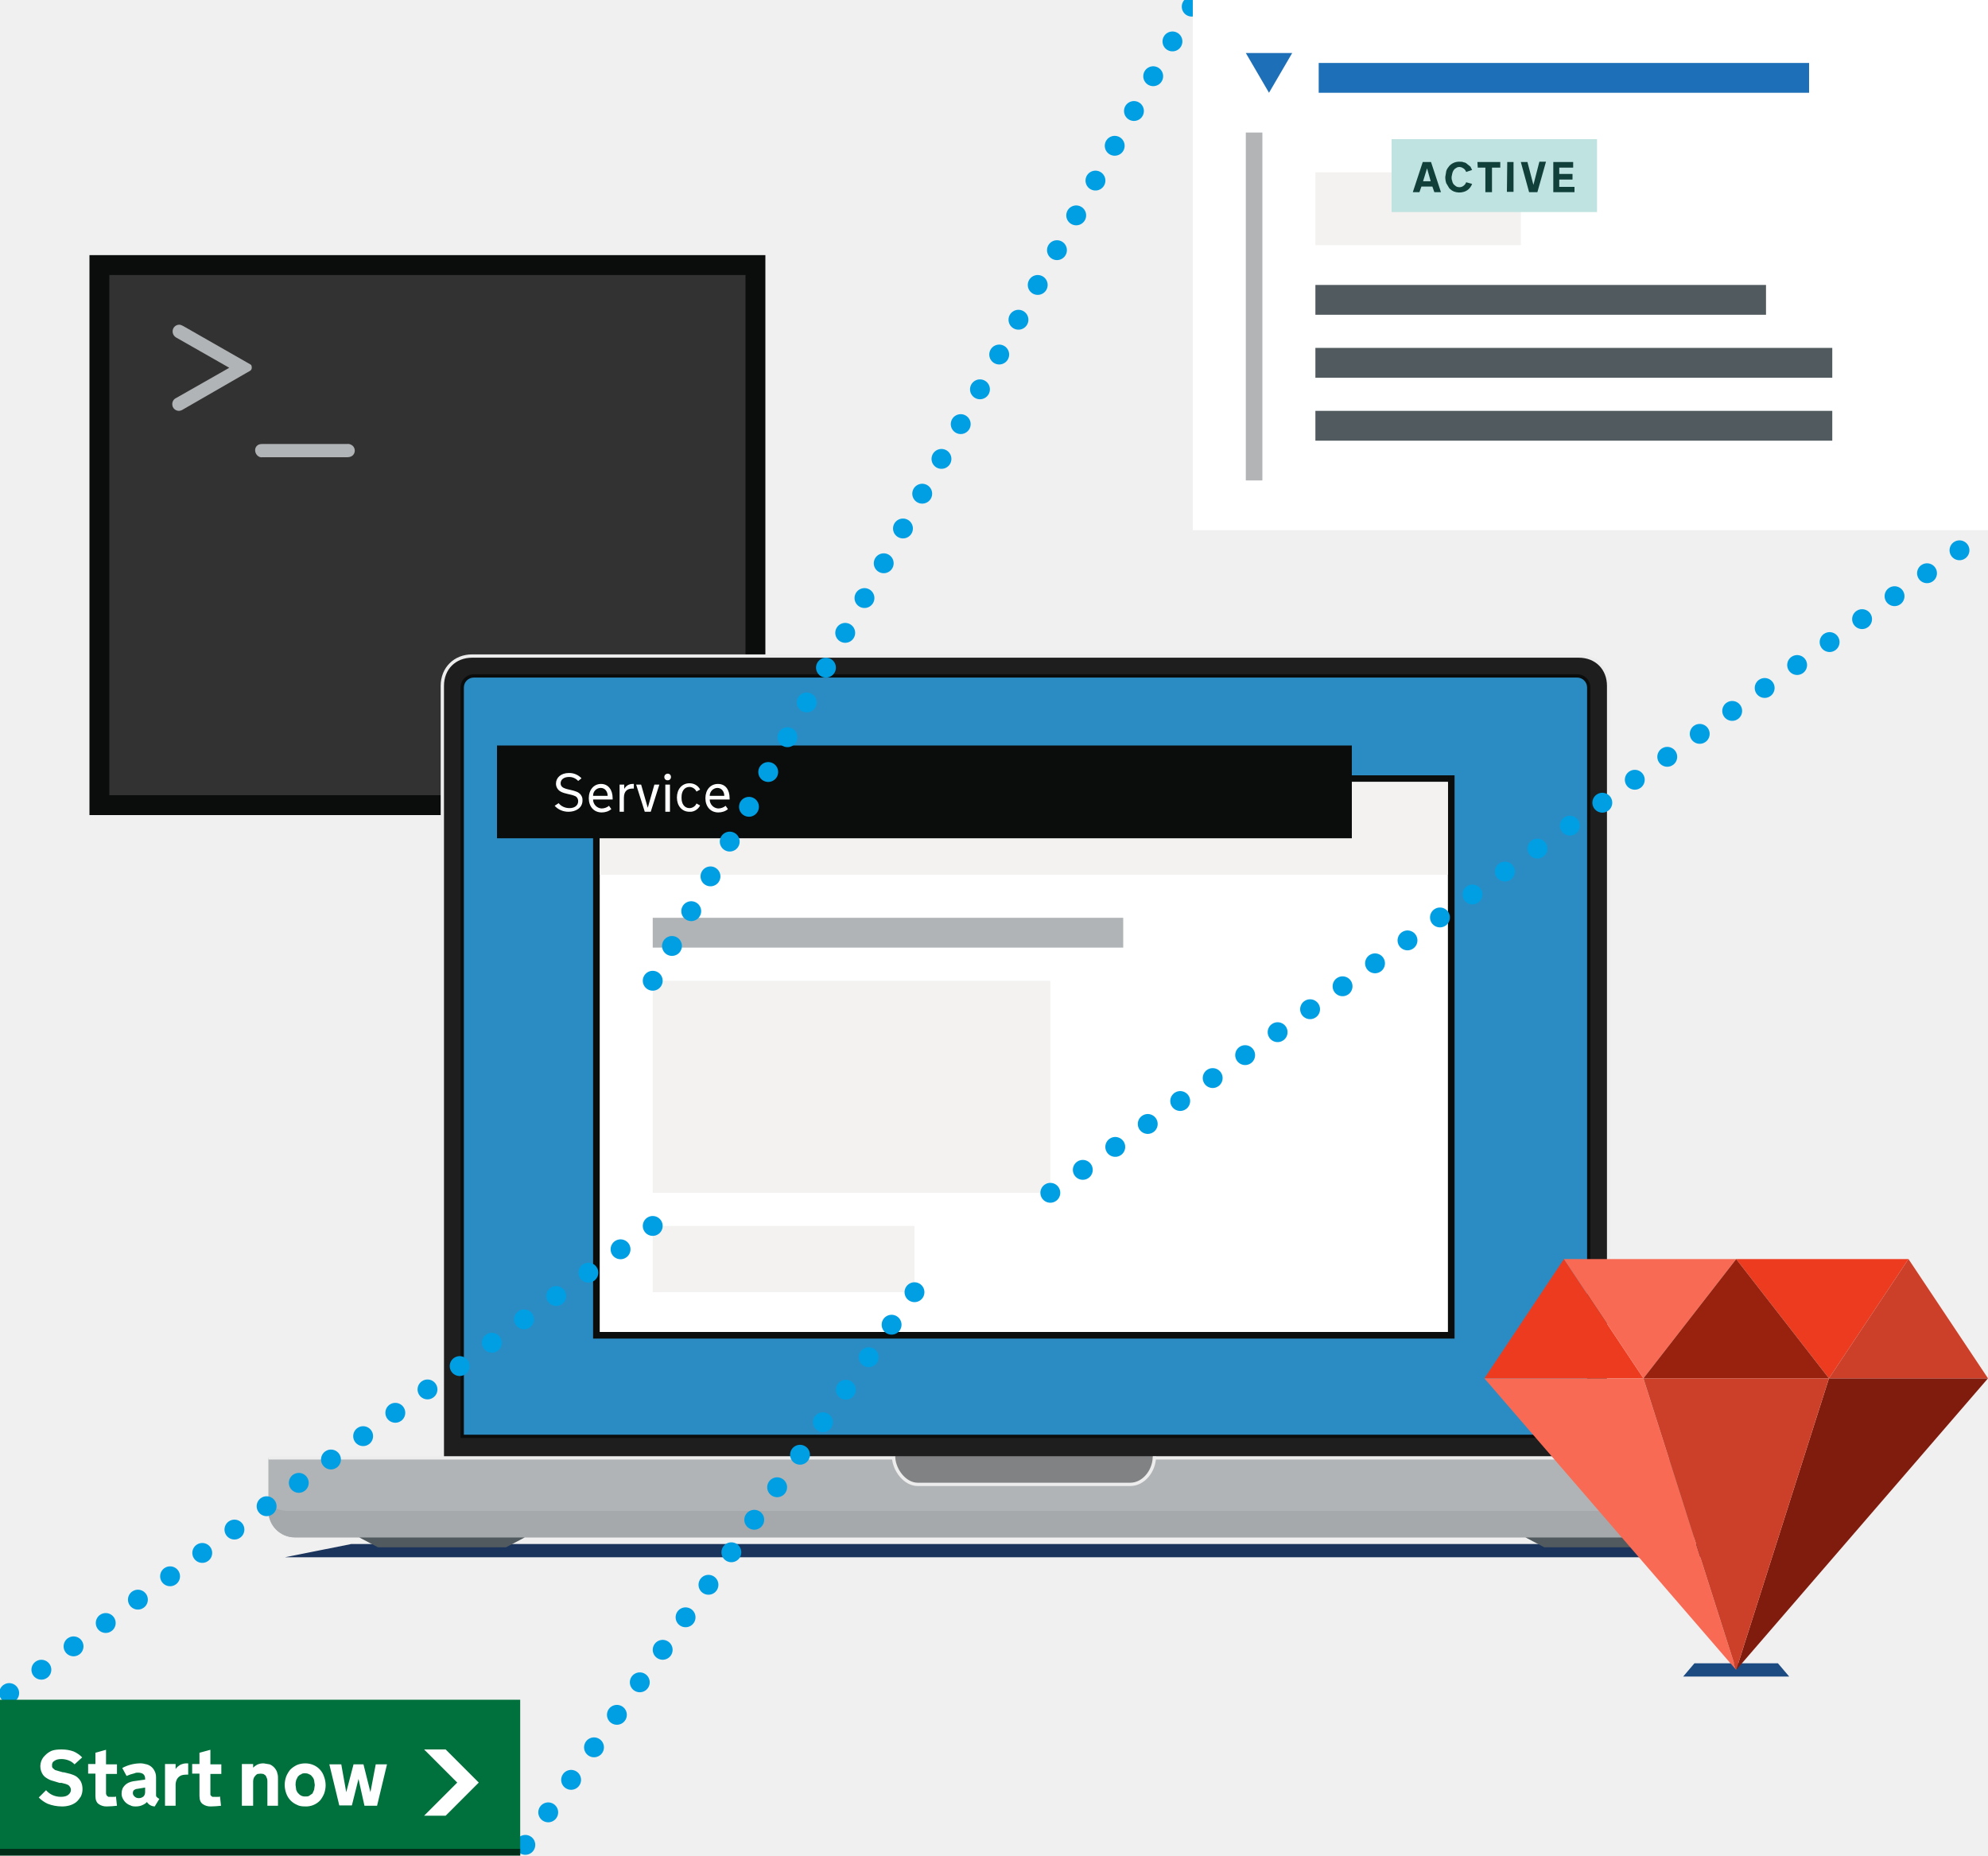
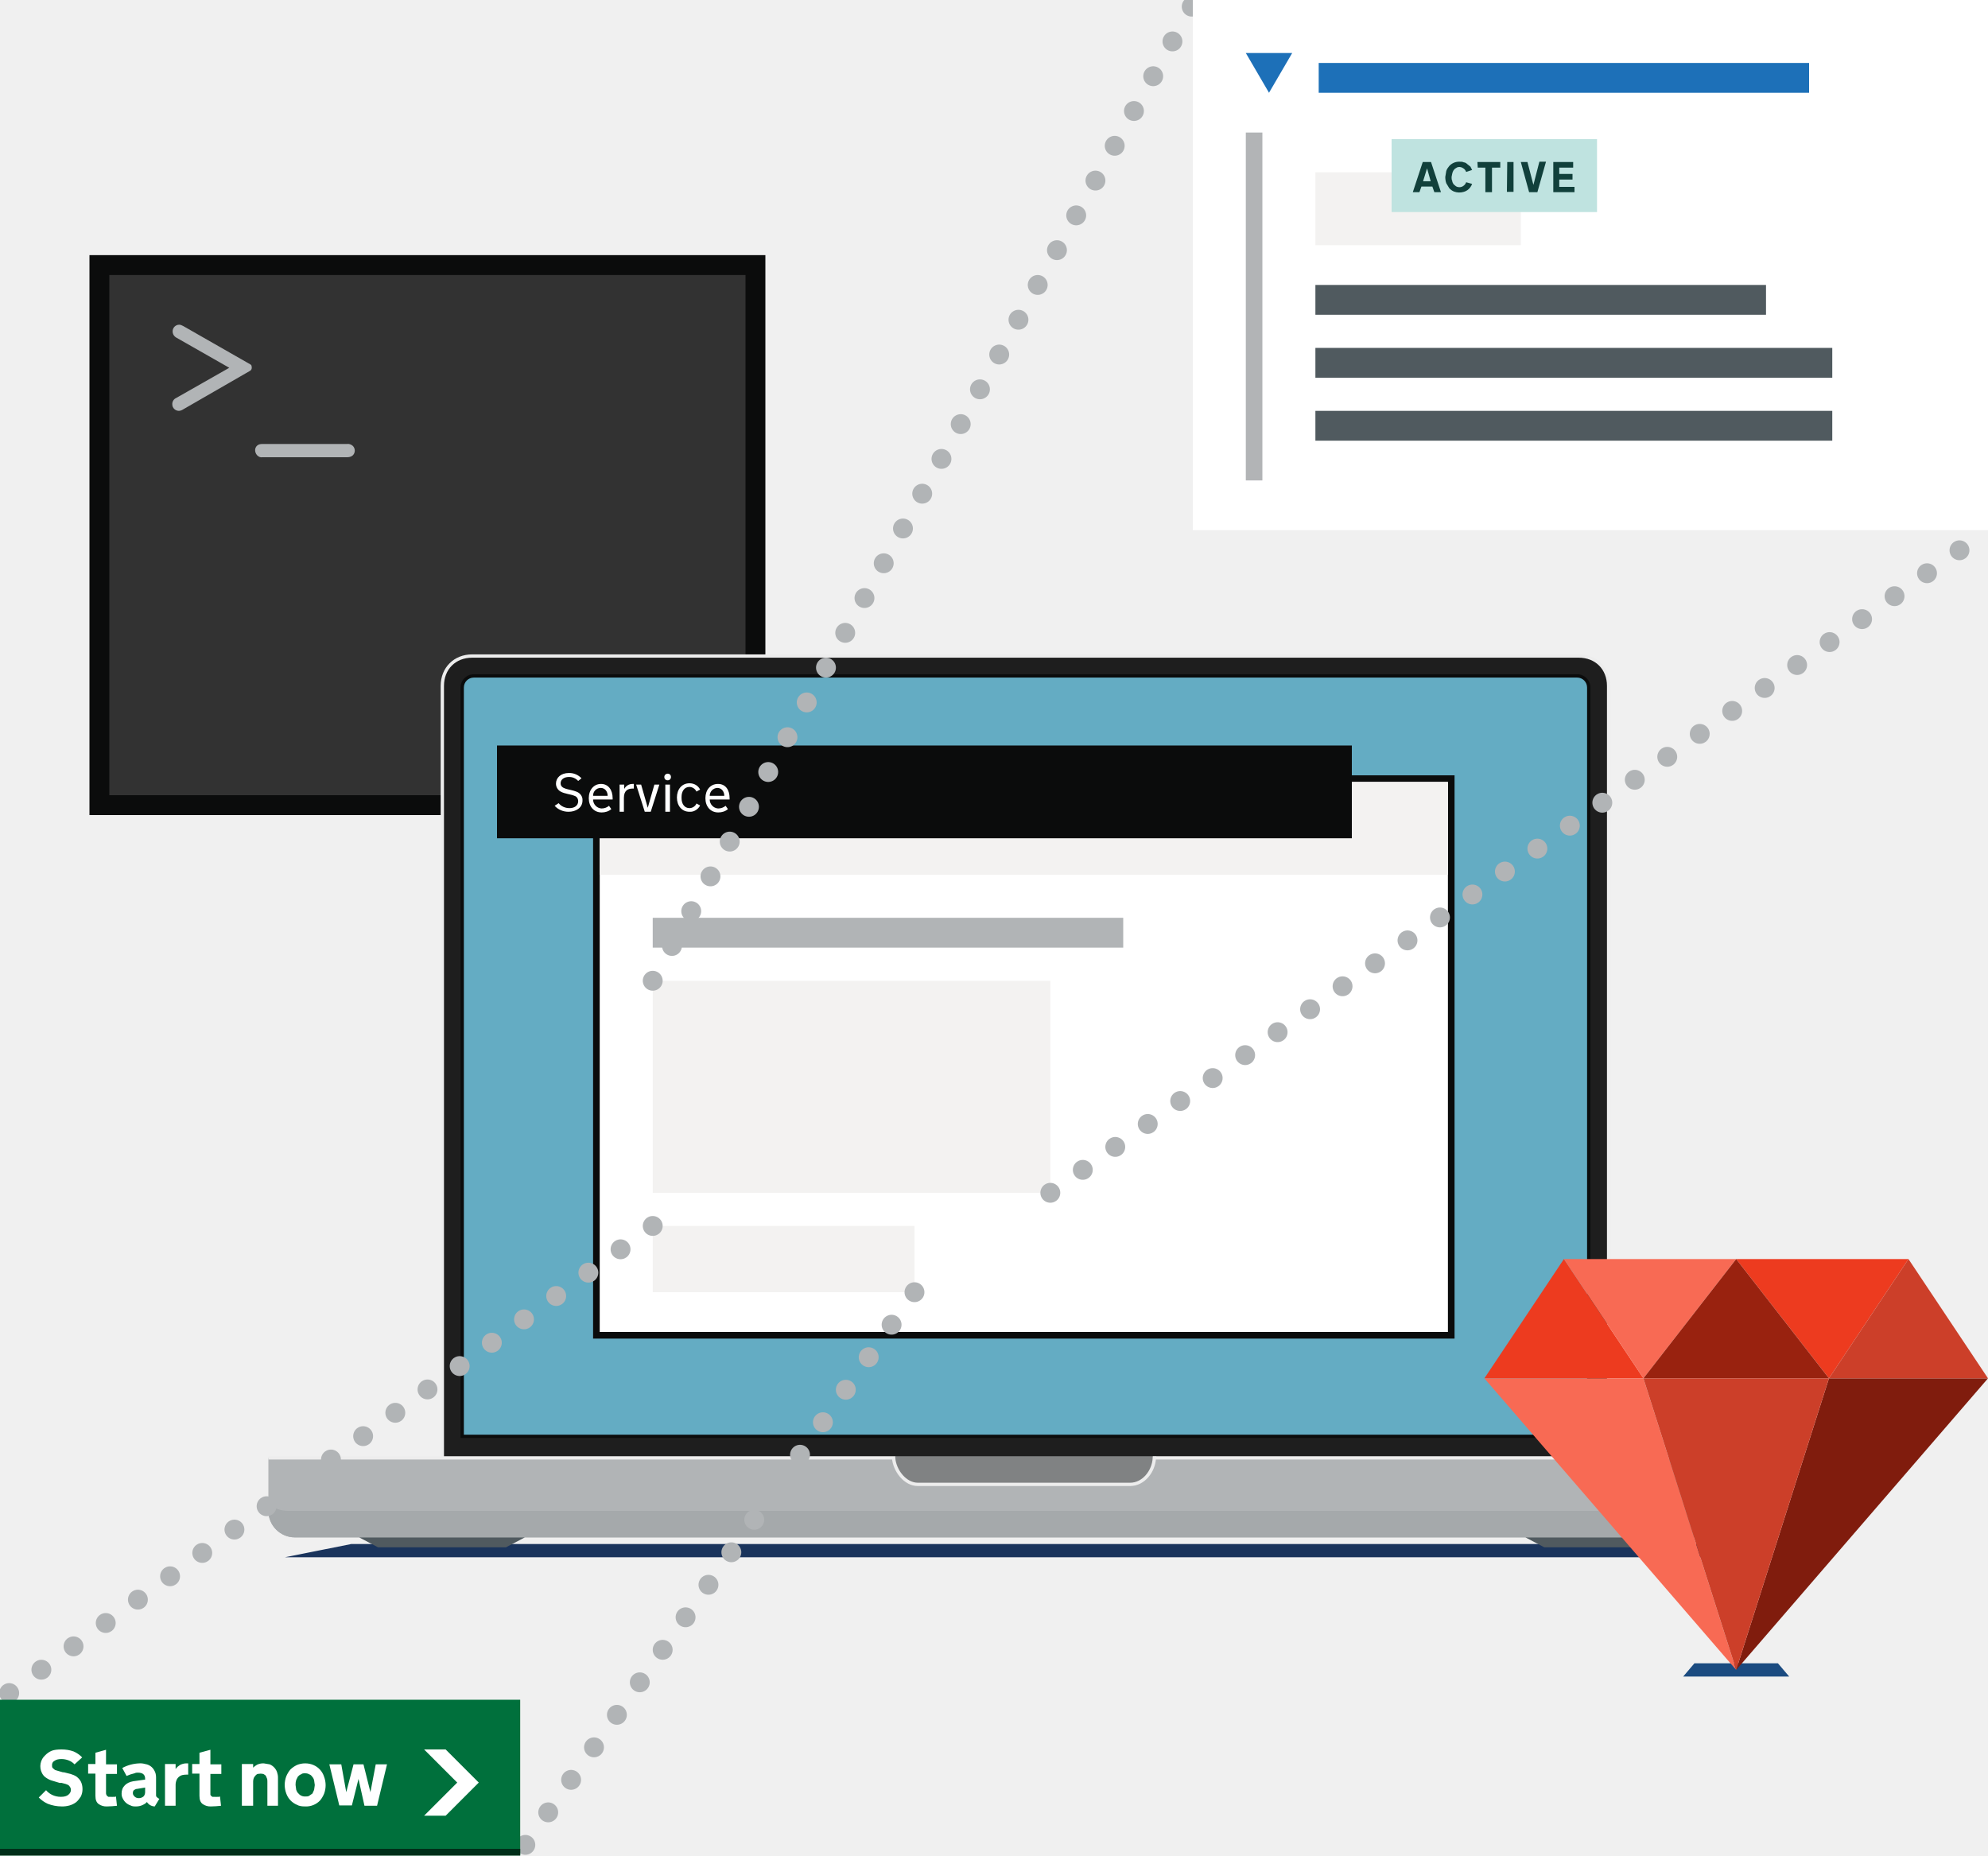
<svg xmlns="http://www.w3.org/2000/svg" viewBox="0 0 600 560">
  <g fill="none" fill-rule="evenodd">
    <g fill-rule="nonzero">
      <path fill="#323232" stroke="#0B0C0C" stroke-width="6" d="M30 80h198v163H30z" />
      <path fill="#B1B4B6" d="M75.6 110 55.3 98.4c-.4-.2-.8-.4-1.2-.4a2 2 0 0 0-2 2c0 .9.5 1.6 1.3 2l15.8 9-16 9.1a2 2 0 0 0-1.2 2c0 1 .9 1.9 2 1.9.4 0 .9-.2 1.2-.4l20.3-11.7c.5-.3.6-1 .4-1.5 0-.2-.2-.3-.3-.4Zm30.8 24.5c-.5-.4-1.1-.6-1.7-.5H79.2c-.6 0-1.2.1-1.6.5-.8.7-.8 2 0 2.9.5.5 1 .7 1.6.6h25.5c.6 0 1.2-.1 1.7-.5a2 2 0 0 0 0-3Z" />
    </g>
    <path fill="#1E1E1E" fill-rule="nonzero" d="M133.4 448.8V207c0-5.4 3.6-9 9-9h334c5.6 0 9.1 3.5 9.1 9v242" />
    <path fill="#EDEDED" fill-rule="nonzero" d="M486 448.8h-1V207c0-5-3.5-8.5-8.5-8.5h-334c-5 0-8.5 3.5-8.5 8.5v241.8h-1V207c0-5.5 4-9.5 9.5-9.5h334c5.5 0 9.5 4 9.5 9.5v241.8Z" />
-     <path fill="#2B8CC4" fill-rule="nonzero" d="M143.4 204h332a4 4 0 0 1 4 4v225.5h-340V208a4 4 0 0 1 4-4Z" />
+     <path fill="#64ACC3" fill-rule="nonzero" d="M143.4 204h332a4 4 0 0 1 4 4v225.5h-340V208a4 4 0 0 1 4-4Z" />
    <path fill="#0B0C0C" fill-rule="nonzero" d="M480 434H139V207.5a4 4 0 0 1 4-4h333a4 4 0 0 1 4 4V434Zm-340-1h339V207.5a3 3 0 0 0-3-3H143a3 3 0 0 0-3 3V433Z" />
    <path fill="#808283" fill-rule="nonzero" d="M270 439.5h79v14h-79z" />
    <path fill="#B1B4B6" fill-rule="nonzero" d="M341 448h-64c-3.8 0-7-4.1-7.3-8H81v16a8 8 0 0 0 8 8h440a8 8 0 0 0 8-8l-.1-16H348.3c-.3 4.1-3.4 8-7.3 8Z" />
    <path fill="#A5A9AB" fill-rule="nonzero" d="M81 454v2a8 8 0 0 0 8 8h440a8 8 0 0 0 8-8l-.1-2a8.5 8.5 0 0 1-5.5 2H87c-2.1 0-4.2-.7-5.9-2Z" />
    <path stroke="#EDEDED" d="M537 440H348.4c-.2 4.1-3.3 8-7.3 8H277c-3.8 0-7-4.1-7.3-8H81" />
    <path fill="#1A345C" fill-rule="nonzero" d="M106 466h406l20 4H86z" />
    <path fill="#505A5F" fill-rule="nonzero" d="m108.4 464 5.7 3h38.6l5.7-3zm352 0 5.7 3h38.6l5.7-3z" />
    <path fill="#FFF" fill-rule="nonzero" stroke="#0B0C0C" stroke-width="2" d="M180 235h258v168H180z" />
    <path fill="#B1B4B6" d="M197 277h142v9H197z" />
    <path fill="#F3F2F1" fill-rule="nonzero" d="M197 370h79v20h-79v-20Zm0-74h120v64H197v-64Zm-16-60h256v28H181v-28Z" />
    <g fill-rule="nonzero">
      <path fill="#0B0C0C" d="M150 225h258v28H150z" />
      <path fill="#FFF" d="M168.6 242.4c.8 1 2 1.5 3.3 1.5 1.4 0 2.6-.7 2.6-2.1 0-.7-.4-1.4-1.1-1.6-1.1-.5-3-.6-4.2-1.3a2.7 2.7 0 0 1-1.4-2.4c0-1.8 1.5-3.2 3.9-3.2a5 5 0 0 1 3.8 1.6l-1 .8a3.6 3.6 0 0 0-2.8-1.2c-1.4 0-2.5.7-2.5 1.9 0 1.9 2.7 1.7 4.7 2.5 1.2.4 2 1.5 1.9 2.7 0 2.3-2.1 3.4-4.2 3.4-1.6 0-3.1-.6-4.2-1.8l1.2-.8Zm10.4-1.1c0 1.4 1.1 2.6 2.5 2.7h.1c.8 0 1.6-.3 2.2-.8l.7 1c-.8.7-1.9 1-2.9 1-2.4 0-3.9-1.8-3.9-4.3s1.5-4.3 3.7-4.3 3.5 1.8 3.5 4.3v.4H179Zm0-1.1h4.4c0-1.3-.8-2.4-2.1-2.4a2.3 2.3 0 0 0-2.3 2.4Zm12.1-2.2h-.2c-1.4 0-2.6.6-2.6 2.8v4.2H187v-8.2h1.4v1.3c.5-.9 1.4-1.5 2.5-1.5h.4v1.4h-.2Zm3.5 7-2.6-8.2h1.5l2 7 2-7h1.5l-2.6 8.2h-1.8Zm6.9-11.5c.6 0 1 .4 1 1s-.4 1-1 1-1-.4-1-1 .5-1 1-1Zm.7 11.5h-1.4v-8.2h1.4v8.2Zm3.5-4.1c0 1.6.8 3 2.4 3 .9 0 1.8-.6 2.1-1.4l1.1.6c-.6 1.2-1.9 2-3.2 1.9-2.3 0-3.8-1.8-3.8-4.3s1.5-4.3 3.8-4.3c1.4 0 2.6.7 3.2 1.9l-1.1.6a2.4 2.4 0 0 0-2.1-1.4c-1.6 0-2.4 1.4-2.4 3v.4Zm8.5.4c0 1.4 1.1 2.6 2.5 2.7h.1c.8 0 1.6-.3 2.2-.8l.7 1c-.8.7-1.9 1-2.9 1-2.4 0-3.9-1.8-3.9-4.3s1.5-4.3 3.8-4.3 3.5 1.8 3.5 4.3v.4h-6Zm0-1.1h4.4c0-1.3-.8-2.4-2.1-2.4a2.4 2.4 0 0 0-2.3 2.4Z" />
    </g>
-     <path stroke="#009FE3" stroke-dasharray="0 12" stroke-linecap="round" stroke-linejoin="round" stroke-width="6" d="M197 370 0 513m317-153 283-200M197 296 360.5.5M276 390 157 559" />
+     <path stroke="#B1B4B6" stroke-dasharray="0 12" stroke-linecap="round" stroke-linejoin="round" stroke-width="6" d="M197 370 0 513m317-153 283-200M197 296 360.5.5M276 390 157 559" />
    <g fill-rule="nonzero">
      <path fill="#00703C" d="M0 513h157v47H0z" />
      <path fill="#002E19" d="M0 558h157v2H0z" />
      <path fill="#FFF" d="M128 528h6.5l10 10-10 10H128l10-10zM13.9 540.3a5.7 5.7 0 0 0 1.8 1.4 6 6 0 0 0 2.7.6c1 0 1.7-.2 2.2-.6.5-.4.8-.9.8-1.5s-.3-1-.7-1.4c-.5-.3-1.2-.5-2.1-.7H18l-2-.6c-.8-.2-1.4-.5-2-.9-.5-.3-1-.8-1.3-1.4a4.5 4.5 0 0 1 1-5.5 6 6 0 0 1 1.9-1.3c.8-.3 1.8-.4 3-.4 1.3 0 2.5.2 3.6.6a8 8 0 0 1 2.6 1.8l-2.3 2.1c-.5-.5-1-.9-1.8-1.2a6 6 0 0 0-2.2-.4c-.9 0-1.6.2-2 .5-.6.3-.8.8-.8 1.3 0 .4 0 .7.2.9l.7.6 1 .3 1.4.4h.3l2 .5c.6.2 1.2.4 1.8.8.5.4 1 .9 1.3 1.5.3.6.5 1.3.5 2.3a5 5 0 0 1-.5 2.2c-.4.6-.8 1.2-1.4 1.7a6 6 0 0 1-2 1 8 8 0 0 1-2.4.3 11.8 11.8 0 0 1-4.2-.8 9 9 0 0 1-2.7-1.9l2.2-2.2Zm18.1 1 .1.4.2.3.4.3h.7a5.1 5.1 0 0 0 .9 0h.4l.3-.1.3 2.8a29.4 29.4 0 0 1-3 .2 4 4 0 0 1-2.5-.7c-.7-.5-1-1.3-1-2.5v-6.7h-2.2v-2.9h2.2V529l3.2-.9v4.4h3.3v2.9H32v6Zm9.4-1.4c-.4 0-.7.2-1 .4-.2.2-.3.5-.3.9s.2.7.5 1c.3.3.7.5 1.3.5.6 0 1-.2 1.4-.5.4-.4.5-.9.5-1.4v-1.3l-2.4.4Zm3 4c-.2 0-.3.2-.5.4l-.7.4a4.5 4.5 0 0 1-2.1.5c-.6 0-1.2 0-1.7-.3a4 4 0 0 1-2.3-2 3 3 0 0 1-.4-1.6c0-1 .3-1.8 1-2.5.6-.6 1.4-1 2.5-1.2l3.6-.5v-.2c0-.6-.1-1-.5-1.4-.3-.3-.9-.5-1.7-.5-.3 0-.6 0-1 .2a12.3 12.3 0 0 0-2.4.8l-1.3-2.4a11.7 11.7 0 0 1 5.2-1.4 5 5 0 0 1 1.7.2 3.7 3.7 0 0 1 2.8 2c.3.5.5 1.2.5 2v5.2c0 .4 0 .7.3.8.1.2.4.4.7.5l-1.4 2.3a3 3 0 0 1-1.4-.4 3 3 0 0 1-1-1Zm12.4-8.3h-.3a6 6 0 0 0-1.3.1 2.6 2.6 0 0 0-1.9 1.5 4 4 0 0 0-.3 1.7v6.1h-3.2v-12.6H53v1.5l.5-.6.8-.6a4.3 4.3 0 0 1 2-.5h.5v3.4Zm6.7 5.7v.4l.2.3.4.3h.7a5.1 5.1 0 0 0 .9 0h.4l.3-.1.3 2.8a29.4 29.4 0 0 1-3 .2 4 4 0 0 1-2.5-.7c-.7-.5-1-1.3-1-2.5v-6.7H58v-2.9h2.2V529l3.3-.9v4.4h3.3v2.9h-3.3v6Zm9.6-8.9h3.3v1.1a5.3 5.3 0 0 1 1.2-.9 4.4 4.4 0 0 1 2-.4l1.8.3a4 4 0 0 1 2.2 2.3c.2.6.3 1.1.3 1.7v8.5h-3.2v-7.3c0-.4 0-.8-.2-1.1a2 2 0 0 0-.4-.8l-.6-.4-.8-.1-1 .1a2 2 0 0 0-.7.6 2 2 0 0 0-.5.9 4 4 0 0 0-.1 1.2v6.9H73v-12.6Zm19-.2c1 0 1.8.2 2.5.5a5.7 5.7 0 0 1 3.2 3.5 7.3 7.3 0 0 1 0 5.2c-.3.7-.7 1.4-1.2 2a5.8 5.8 0 0 1-4.5 1.8c-1 0-1.8-.1-2.5-.5a5.8 5.8 0 0 1-3.2-3.4 7.4 7.4 0 0 1 0-5.2c.3-.7.7-1.4 1.2-2 .6-.6 1.2-1 2-1.4.7-.3 1.6-.5 2.5-.5Zm0 10c.5 0 .9 0 1.2-.2l1-.7.5-1.1.2-1.4v-.1l-.2-1.4c-.1-.4-.3-.8-.6-1.1-.2-.3-.5-.6-.9-.7-.3-.2-.7-.3-1.2-.3s-.9 0-1.2.3c-.4.1-.7.4-1 .7l-.5 1a5 5 0 0 0-.2 1.5l.2 1.5c.2.4.3.8.6 1a2.5 2.5 0 0 0 2.1 1Zm19.7-1.3 1.6-8.4h3.4l-3 12.5H110l-1.8-8.1-2 8h-3.8l-3-12.4h3.6l1.5 8.4 2.2-8.4h3z" />
    </g>
    <path fill="#FFF" d="M360 0h240v160H360z" />
    <path fill="#505A5F" fill-rule="nonzero" d="M397 86h136v9H397zm0 19h156v9H397zm0 19h156v9H397z" />
    <path fill="#1D70B8" fill-rule="nonzero" d="M398 19h148v9H398z" />
    <path fill="#F3F2F1" d="M397 52h62v22h-62z" />
    <path fill="#B2B4B6" d="M376 40h5v105h-5z" />
    <path fill="#1D70B8" d="M376 16h14l-7 12z" />
    <path fill="#BFE3E0" d="M420 42h62v22h-62z" />
    <path fill="#11403B" fill-rule="nonzero" d="M432.3 56.3H429l-.6 1.7h-2l3-9.1h2.5l3 9.1h-2l-.6-1.7Zm-2.8-1.6h2.3l-1.1-3.9-1.2 3.9Zm6.7-1.3.3-1.8c.2-.6.5-1 .9-1.5a4 4 0 0 1 3-1.3c.6 0 1 0 1.4.2.4 0 .8.3 1 .5l1 .8.5 1-1.8.6a2.2 2.2 0 0 0-.7-1l-.5-.3a2 2 0 0 0-.8-.2c-.4 0-.8.1-1 .3-.4.2-.6.4-.8.7a3 3 0 0 0-.4 1l-.2 1c0 .5 0 .8.2 1.2 0 .3.2.7.4 1l.7.6c.3.2.7.3 1 .3a2 2 0 0 0 1.4-.5 2.1 2.1 0 0 0 .7-1l1.8.5a4 4 0 0 1-.6 1.1 3.6 3.6 0 0 1-1.9 1.3 4.6 4.6 0 0 1-3-.1 4 4 0 0 1-1.4-1l-.9-1.5c-.2-.6-.3-1.2-.3-1.9Zm9.7-4.5h6.9v1.7h-2.5V58h-2v-7.4H446zm9 0h1.9v9h-2zm6.6 9.1-2.5-9.1h2l1.8 6.9 1.8-7h2L464 58zm7.3-9.1h6v1.7h-4.2v1.9h4v1.7h-4v2.2h4.6V58h-6.4z" />
    <path fill="#1B4B80" fill-rule="nonzero" d="M511.4 502h25.2l3.4 4h-32z" />
    <path fill="#ED3B1F" d="m472 380 24 36h-48z" />
    <path fill="#F86A54" d="M472 380h52l-28 36z" />
    <path fill="#ED3B1F" d="M524 380h52l-24 36z" />
    <path fill="#99220F" d="m524 380 28 36h-56z" />
    <path fill="#801C0D" d="m524 504 76-88h-48z" />
    <path fill="#F86A54" d="m524 504-28-88h-48z" />
    <path fill="#CC3F29" d="m524 504 28-88h-56zm52-124 24 36h-48z" />
  </g>
</svg>
